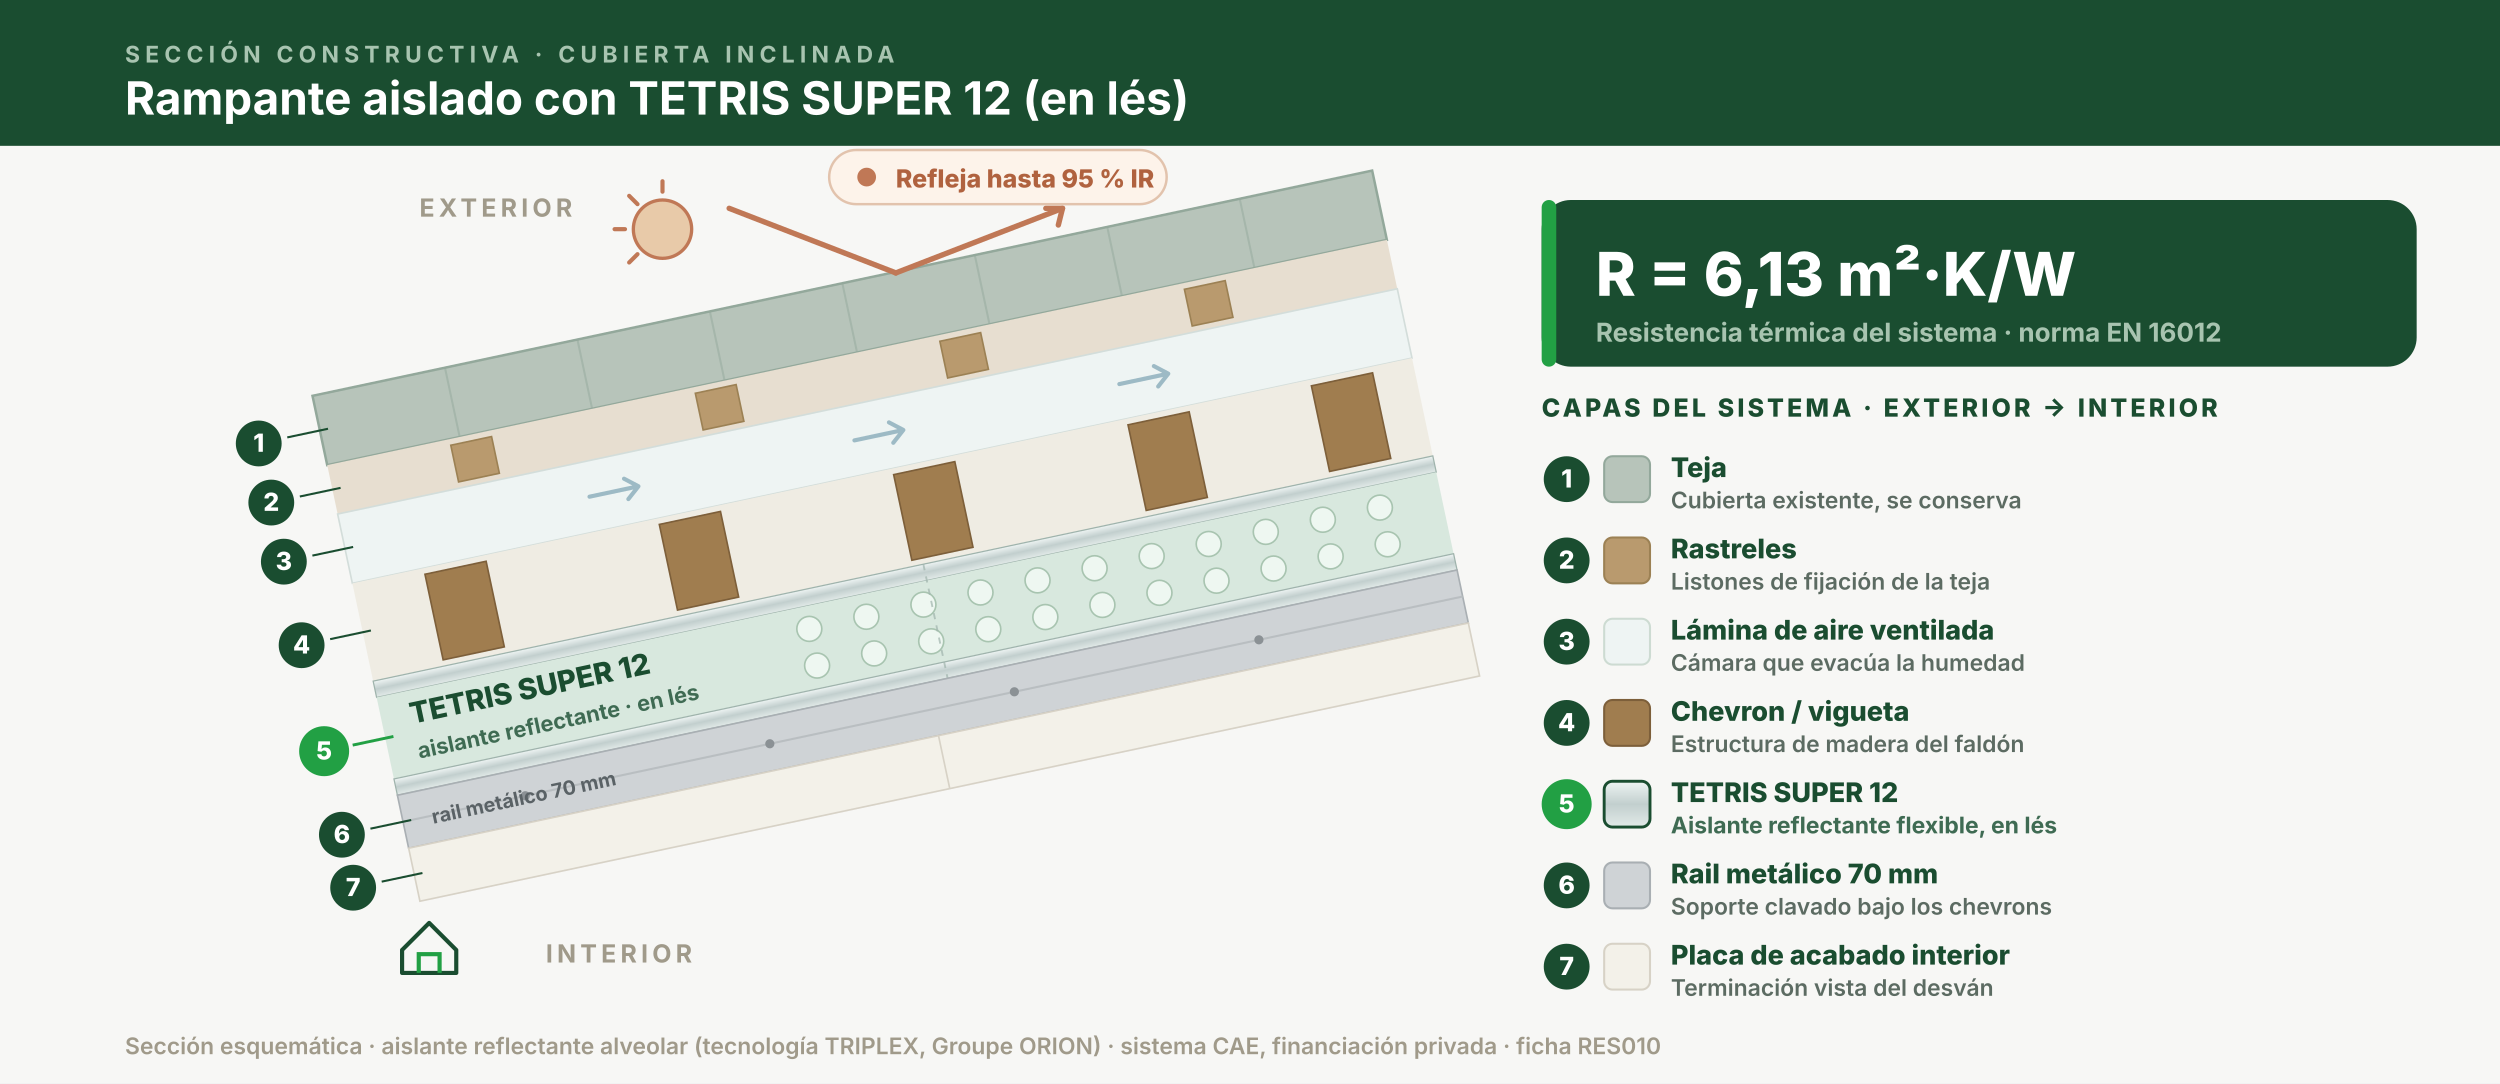
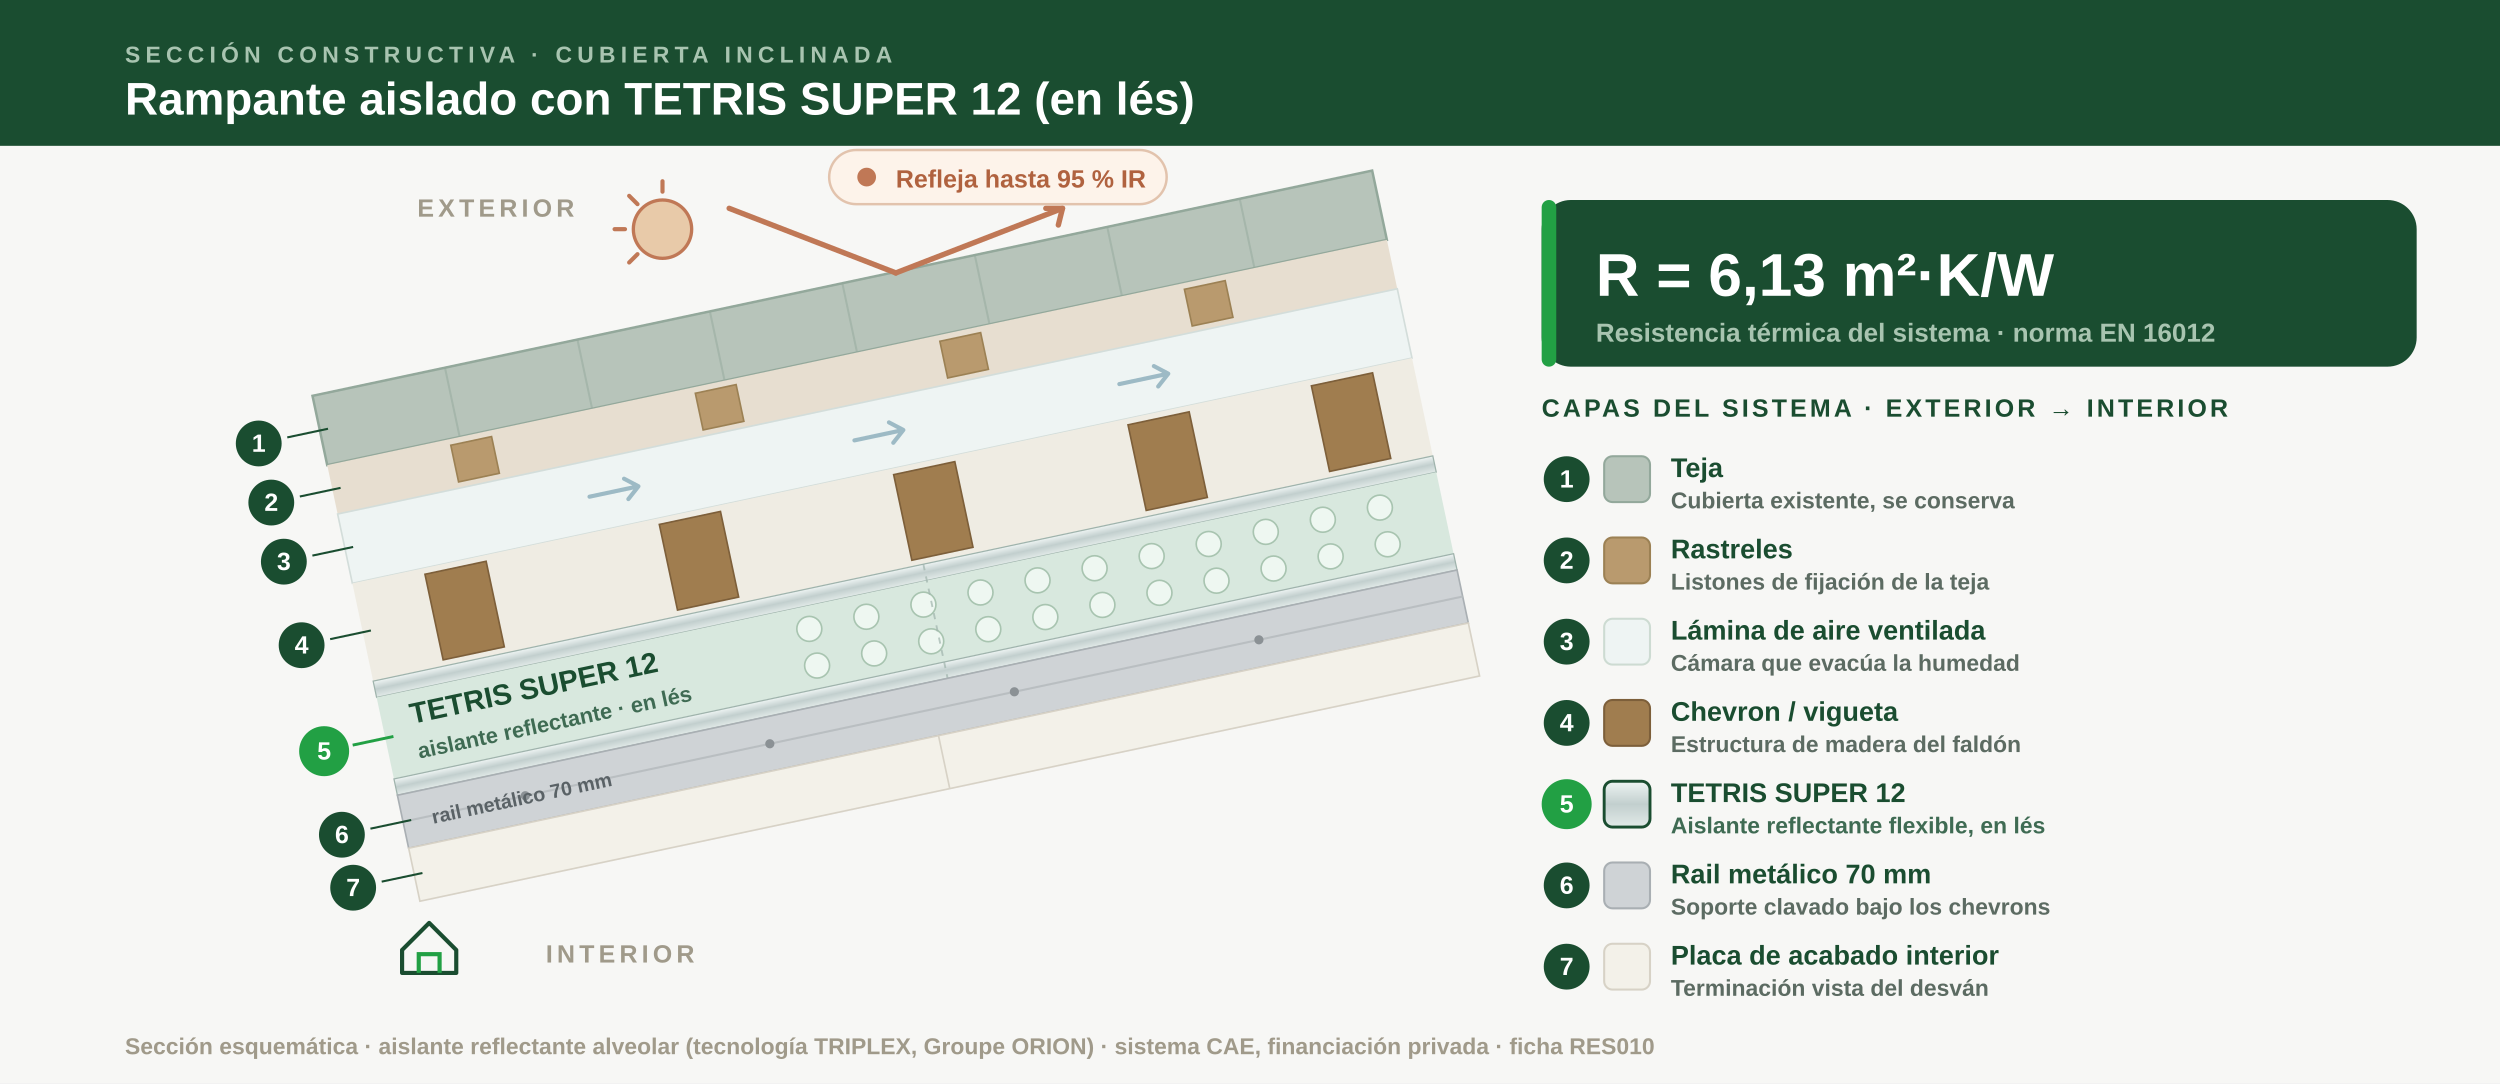
- <svg xmlns="http://www.w3.org/2000/svg" viewBox="0 0 1200 520" width="100%" preserveAspectRatio="xMidYMid meet" role="img" aria-labelledby="cc-title cc-desc" font-family="Manrope, -apple-system, sans-serif">
+ <svg xmlns="http://www.w3.org/2000/svg" viewBox="0 0 1200 520" width="100%" preserveAspectRatio="xMidYMid meet" role="img" aria-labelledby="cc-title cc-desc" font-family="'Source Sans 3', -apple-system, 'Segoe UI', Arial, sans-serif">
  <defs>
    <linearGradient id="cc-foil" x1="0" y1="0" x2="0" y2="1">
      <stop offset="0" stop-color="#eef4f3" />
      <stop offset="0.5" stop-color="#c2cfce" />
      <stop offset="1" stop-color="#e2eae8" />
    </linearGradient>
  </defs>
  <rect width="1200" height="520" fill="#f7f7f5" />
  <rect x="0" y="0" width="1200" height="70" fill="#1a4d30" />
  <text x="60" y="30" fill="#a8c4b0" font-size="11" font-weight="700" letter-spacing="2.5">SECCIÓN CONSTRUCTIVA · CUBIERTA INCLINADA</text>
  <text x="60" y="55" fill="#ffffff" font-size="22" font-weight="700">Rampante aislado con TETRIS SUPER 12 (en lés)</text>
  <text x="238" y="104" fill="#a09a8a" font-size="12" font-weight="700" letter-spacing="2" text-anchor="middle">EXTERIOR</text>
  <g transform="translate(150 190) rotate(-12)">
    <rect x="0" y="0" width="520" height="34" fill="#b7c4ba" stroke="#93a89b" stroke-width="1.2" />
    <g stroke="#93a89b" stroke-width="1" opacity="0.5">
      <line x1="65" y1="0" x2="65" y2="34" />
      <line x1="130" y1="0" x2="130" y2="34" />
      <line x1="195" y1="0" x2="195" y2="34" />
      <line x1="260" y1="0" x2="260" y2="34" />
      <line x1="325" y1="0" x2="325" y2="34" />
      <line x1="390" y1="0" x2="390" y2="34" />
      <line x1="455" y1="0" x2="455" y2="34" />
    </g>
    <rect x="0" y="34" width="520" height="24" fill="#e7ded0" />
    <g fill="#b99a6e" stroke="#9c8154" stroke-width="0.8">
      <rect x="60" y="37" width="20" height="18" />
      <rect x="180" y="37" width="20" height="18" />
      <rect x="300" y="37" width="20" height="18" />
      <rect x="420" y="37" width="20" height="18" />
    </g>
    <rect x="0" y="58" width="520" height="34" fill="#eef4f3" stroke="#d3ddda" stroke-width="0.8" />
    <g fill="none" stroke="#8fb0bd" stroke-width="2" stroke-linecap="round" stroke-linejoin="round" opacity="0.85">
      <path d="M 120 75 l 22 0 M 138 70 l 6 5 l -6 5" />
      <path d="M 250 75 l 22 0 M 268 70 l 6 5 l -6 5" />
      <path d="M 380 75 l 22 0 M 398 70 l 6 5 l -6 5" />
    </g>
    <rect x="0" y="92" width="520" height="48" fill="#efece3" />
    <g fill="#a07d4f" stroke="#7d5f3a" stroke-width="0.8">
      <rect x="35" y="95" width="30" height="42" />
      <rect x="150" y="95" width="30" height="42" />
      <rect x="265" y="95" width="30" height="42" />
      <rect x="380" y="95" width="30" height="42" />
      <rect x="470" y="95" width="30" height="42" />
    </g>
    <rect x="0" y="140" width="520" height="8" fill="url(#cc-foil)" stroke="#9fb3ac" stroke-width="0.6" />
    <rect x="0" y="148" width="520" height="40" fill="#d8e8de" />
    <g fill="#eef7f1" stroke="#a8c4b0" stroke-width="0.8">
      <circle cx="210" cy="159" r="6" />
      <circle cx="238" cy="159" r="6" />
      <circle cx="266" cy="159" r="6" />
      <circle cx="294" cy="159" r="6" />
      <circle cx="322" cy="159" r="6" />
      <circle cx="350" cy="159" r="6" />
      <circle cx="378" cy="159" r="6" />
      <circle cx="406" cy="159" r="6" />
      <circle cx="434" cy="159" r="6" />
      <circle cx="462" cy="159" r="6" />
      <circle cx="490" cy="159" r="6" />
      <circle cx="210" cy="177" r="6" />
      <circle cx="238" cy="177" r="6" />
      <circle cx="266" cy="177" r="6" />
      <circle cx="294" cy="177" r="6" />
      <circle cx="322" cy="177" r="6" />
      <circle cx="350" cy="177" r="6" />
      <circle cx="378" cy="177" r="6" />
      <circle cx="406" cy="177" r="6" />
      <circle cx="434" cy="177" r="6" />
      <circle cx="462" cy="177" r="6" />
      <circle cx="490" cy="177" r="6" />
    </g>
    <rect x="0" y="188" width="520" height="8" fill="url(#cc-foil)" stroke="#9fb3ac" stroke-width="0.6" />
    <line x1="270" y1="140" x2="270" y2="196" stroke="#9fb3ac" stroke-width="0.9" opacity="0.7" stroke-dasharray="3 3" />
    <text x="14" y="164" fill="#1a4d30" font-size="14" font-weight="800">TETRIS SUPER 12</text>
    <text x="14" y="181" fill="#3f6b53" font-size="10.5" font-weight="700">aislante reflectante · en lés</text>
    <rect x="0" y="196" width="520" height="26" fill="#cfd3d6" stroke="#a9afb3" stroke-width="0.8" />
    <line x1="0" y1="209" x2="520" y2="209" stroke="#b9bec1" stroke-width="1" />
    <g fill="#8b9195">
      <circle cx="60" cy="209" r="2.2" />
      <circle cx="180" cy="209" r="2.2" />
      <circle cx="300" cy="209" r="2.2" />
      <circle cx="420" cy="209" r="2.2" />
    </g>
    <text x="14" y="213" fill="#5a6266" font-size="9.5" font-weight="700">rail metálico 70 mm</text>
    <rect x="0" y="222" width="520" height="26" fill="#f3f1e9" stroke="#d7d2c6" stroke-width="0.8" />
    <line x1="260" y1="222" x2="260" y2="248" stroke="#d7d2c6" stroke-width="0.8" />
    <g font-weight="800" text-anchor="middle">
      <line x1="-16" y1="17" x2="4" y2="17" stroke="#1a4d30" stroke-width="1" />
      <line x1="-16" y1="46" x2="4" y2="46" stroke="#1a4d30" stroke-width="1" />
      <line x1="-16" y1="75" x2="4" y2="75" stroke="#1a4d30" stroke-width="1" />
      <line x1="-16" y1="116" x2="4" y2="116" stroke="#1a4d30" stroke-width="1" />
      <line x1="-16" y1="168" x2="4" y2="168" stroke="#22a044" stroke-width="1.4" />
      <line x1="-16" y1="209" x2="4" y2="209" stroke="#1a4d30" stroke-width="1" />
      <line x1="-16" y1="235" x2="4" y2="235" stroke="#1a4d30" stroke-width="1" />
      <g transform="translate(-30 17) rotate(12)">
        <circle r="11" fill="#1a4d30" />
        <text y="4" fill="#fff" font-size="12">1</text>
      </g>
      <g transform="translate(-30 46) rotate(12)">
        <circle r="11" fill="#1a4d30" />
        <text y="4" fill="#fff" font-size="12">2</text>
      </g>
      <g transform="translate(-30 75) rotate(12)">
        <circle r="11" fill="#1a4d30" />
        <text y="4" fill="#fff" font-size="12">3</text>
      </g>
      <g transform="translate(-30 116) rotate(12)">
        <circle r="11" fill="#1a4d30" />
        <text y="4" fill="#fff" font-size="12">4</text>
      </g>
      <g transform="translate(-30 168) rotate(12)">
        <circle r="12" fill="#22a044" />
        <text y="4" fill="#fff" font-size="12">5</text>
      </g>
      <g transform="translate(-30 209) rotate(12)">
        <circle r="11" fill="#1a4d30" />
        <text y="4" fill="#fff" font-size="12">6</text>
      </g>
      <g transform="translate(-30 235) rotate(12)">
        <circle r="11" fill="#1a4d30" />
        <text y="4" fill="#fff" font-size="12">7</text>
      </g>
    </g>
  </g>
  <g transform="translate(318,110)">
    <circle cx="0" cy="0" r="14" fill="#e8caa9" stroke="#c07856" stroke-width="1.6" />
    <g stroke="#c07856" stroke-width="2" stroke-linecap="round">
      <line x1="0" y1="-23" x2="0" y2="-18" />
      <line x1="-16" y1="-16" x2="-12" y2="-12" />
      <line x1="-23" y1="0" x2="-18" y2="0" />
      <line x1="-16" y1="16" x2="-12" y2="12" />
    </g>
  </g>
  <g fill="none" stroke="#c07856" stroke-width="2.6" stroke-linecap="round" stroke-linejoin="round">
    <path d="M 350 100 L 430 131" />
    <path d="M 430 131 L 510 100" />
    <path d="M 502 100 L 510 100 L 508 108" />
  </g>
  <g transform="translate(398,72)">
    <rect x="0" y="0" width="162" height="26" rx="13" fill="#fdf3ea" stroke="#e2c3ad" stroke-width="1.2" />
    <circle cx="18" cy="13" r="4.5" fill="#c07856" />
    <text x="32" y="18" fill="#b0623f" font-size="12" font-weight="800">Refleja hasta 95 % IR</text>
  </g>
  <g transform="translate(206,452)">
    <path d="M-13,4 L0,-9 L13,4 L13,15 L-13,15 Z" fill="none" stroke="#1a4d30" stroke-width="2" stroke-linejoin="round" />
    <path d="M-5,15 L-5,6 L5,6 L5,15" fill="none" stroke="#22a044" stroke-width="2" />
  </g>
  <text x="262" y="462" fill="#a09a8a" font-size="12" font-weight="700" letter-spacing="2">INTERIOR</text>
  <g transform="translate(740,96)">
    <rect x="0" y="0" width="420" height="80" rx="14" fill="#1a4d30" />
    <rect x="0" y="0" width="7" height="80" rx="3.5" fill="#22a044" />
    <text x="26" y="46" fill="#ffffff" font-size="29" font-weight="800">R = 6,13 m²·K/W</text>
    <text x="26" y="68" fill="#a8c4b0" font-size="12.5" font-weight="700">Resistencia térmica del sistema · norma EN 16012</text>
  </g>
  <g transform="translate(740,200)">
    <text x="0" y="0" fill="#1a4d30" font-size="12" font-weight="800" letter-spacing="1.5">CAPAS DEL SISTEMA · EXTERIOR → INTERIOR</text>
    <g transform="translate(0,18)">
      <circle cx="12" cy="12" r="11" fill="#1a4d30" />
      <text x="12" y="16" fill="#fff" font-size="12" font-weight="800" text-anchor="middle">1</text>
      <rect x="30" y="1" width="22" height="22" rx="4" fill="#b7c4ba" stroke="#93a89b" stroke-width="1" />
      <text x="62" y="11" fill="#1a4d30" font-size="13" font-weight="800">Teja</text>
      <text x="62" y="26" fill="#5c6b62" font-size="11" font-weight="600">Cubierta existente, se conserva</text>
    </g>
    <g transform="translate(0,57)">
      <circle cx="12" cy="12" r="11" fill="#1a4d30" />
      <text x="12" y="16" fill="#fff" font-size="12" font-weight="800" text-anchor="middle">2</text>
      <rect x="30" y="1" width="22" height="22" rx="4" fill="#b99a6e" stroke="#9c8154" stroke-width="1" />
      <text x="62" y="11" fill="#1a4d30" font-size="13" font-weight="800">Rastreles</text>
      <text x="62" y="26" fill="#5c6b62" font-size="11" font-weight="600">Listones de fijación de la teja</text>
    </g>
    <g transform="translate(0,96)">
      <circle cx="12" cy="12" r="11" fill="#1a4d30" />
      <text x="12" y="16" fill="#fff" font-size="12" font-weight="800" text-anchor="middle">3</text>
      <rect x="30" y="1" width="22" height="22" rx="4" fill="#eef4f3" stroke="#cddbd2" stroke-width="1" />
      <text x="62" y="11" fill="#1a4d30" font-size="13" font-weight="800">Lámina de aire ventilada</text>
      <text x="62" y="26" fill="#5c6b62" font-size="11" font-weight="600">Cámara que evacúa la humedad</text>
    </g>
    <g transform="translate(0,135)">
      <circle cx="12" cy="12" r="11" fill="#1a4d30" />
      <text x="12" y="16" fill="#fff" font-size="12" font-weight="800" text-anchor="middle">4</text>
      <rect x="30" y="1" width="22" height="22" rx="4" fill="#a07d4f" stroke="#7d5f3a" stroke-width="1" />
      <text x="62" y="11" fill="#1a4d30" font-size="13" font-weight="800">Chevron / vigueta</text>
      <text x="62" y="26" fill="#5c6b62" font-size="11" font-weight="600">Estructura de madera del faldón</text>
    </g>
    <g transform="translate(0,174)">
      <circle cx="12" cy="12" r="12" fill="#22a044" />
      <text x="12" y="16" fill="#fff" font-size="12" font-weight="800" text-anchor="middle">5</text>
      <rect x="30" y="1" width="22" height="22" rx="4" fill="url(#cc-foil)" stroke="#1a4d30" stroke-width="1.4" />
      <text x="62" y="11" fill="#1a4d30" font-size="13" font-weight="800">TETRIS SUPER 12</text>
      <text x="62" y="26" fill="#3f6b53" font-size="11" font-weight="700">Aislante reflectante flexible, en lés</text>
    </g>
    <g transform="translate(0,213)">
      <circle cx="12" cy="12" r="11" fill="#1a4d30" />
      <text x="12" y="16" fill="#fff" font-size="12" font-weight="800" text-anchor="middle">6</text>
      <rect x="30" y="1" width="22" height="22" rx="4" fill="#cfd3d6" stroke="#a9afb3" stroke-width="1" />
      <text x="62" y="11" fill="#1a4d30" font-size="13" font-weight="800">Rail metálico 70 mm</text>
      <text x="62" y="26" fill="#5c6b62" font-size="11" font-weight="600">Soporte clavado bajo los chevrons</text>
    </g>
    <g transform="translate(0,252)">
      <circle cx="12" cy="12" r="11" fill="#1a4d30" />
      <text x="12" y="16" fill="#fff" font-size="12" font-weight="800" text-anchor="middle">7</text>
      <rect x="30" y="1" width="22" height="22" rx="4" fill="#f3f1e9" stroke="#d7d2c6" stroke-width="1" />
      <text x="62" y="11" fill="#1a4d30" font-size="13" font-weight="800">Placa de acabado interior</text>
      <text x="62" y="26" fill="#5c6b62" font-size="11" font-weight="600">Terminación vista del desván</text>
    </g>
  </g>
  <text x="60" y="506" fill="#a09a8a" font-size="11" font-weight="600">Sección esquemática · aislante reflectante alveolar (tecnología TRIPLEX, Groupe ORION) · sistema CAE, financiación privada · ficha RES010</text>
</svg>
